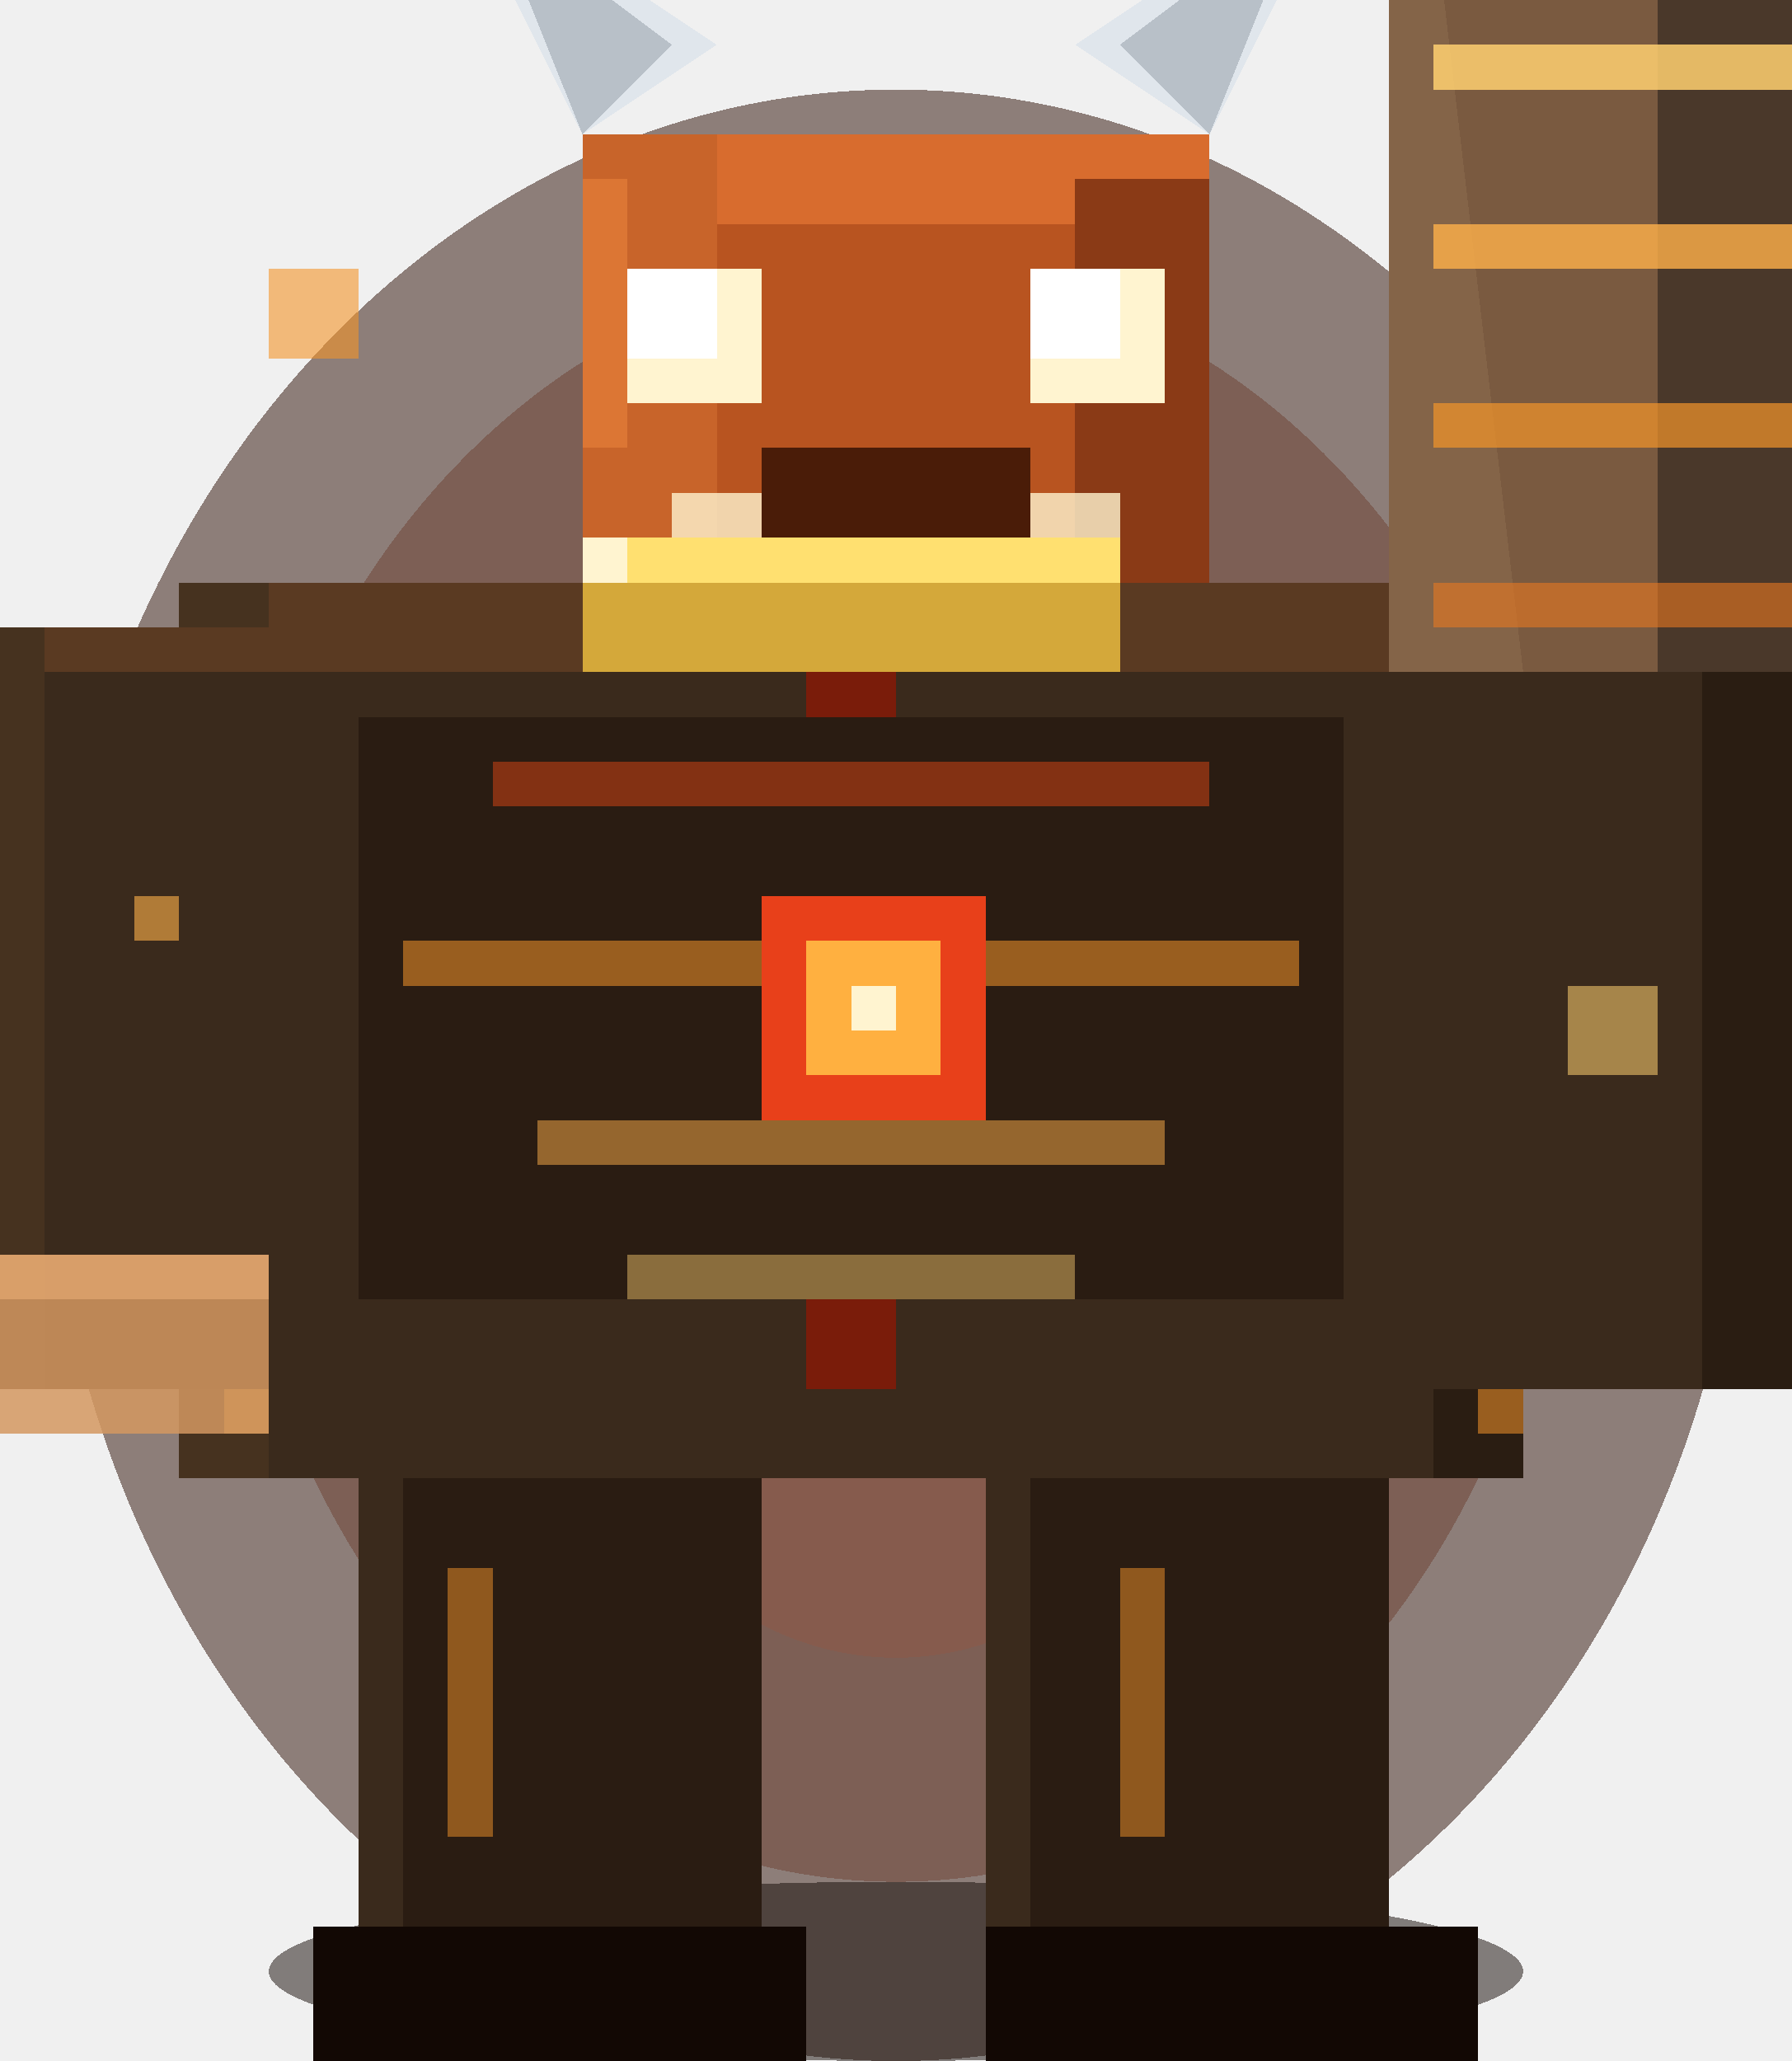
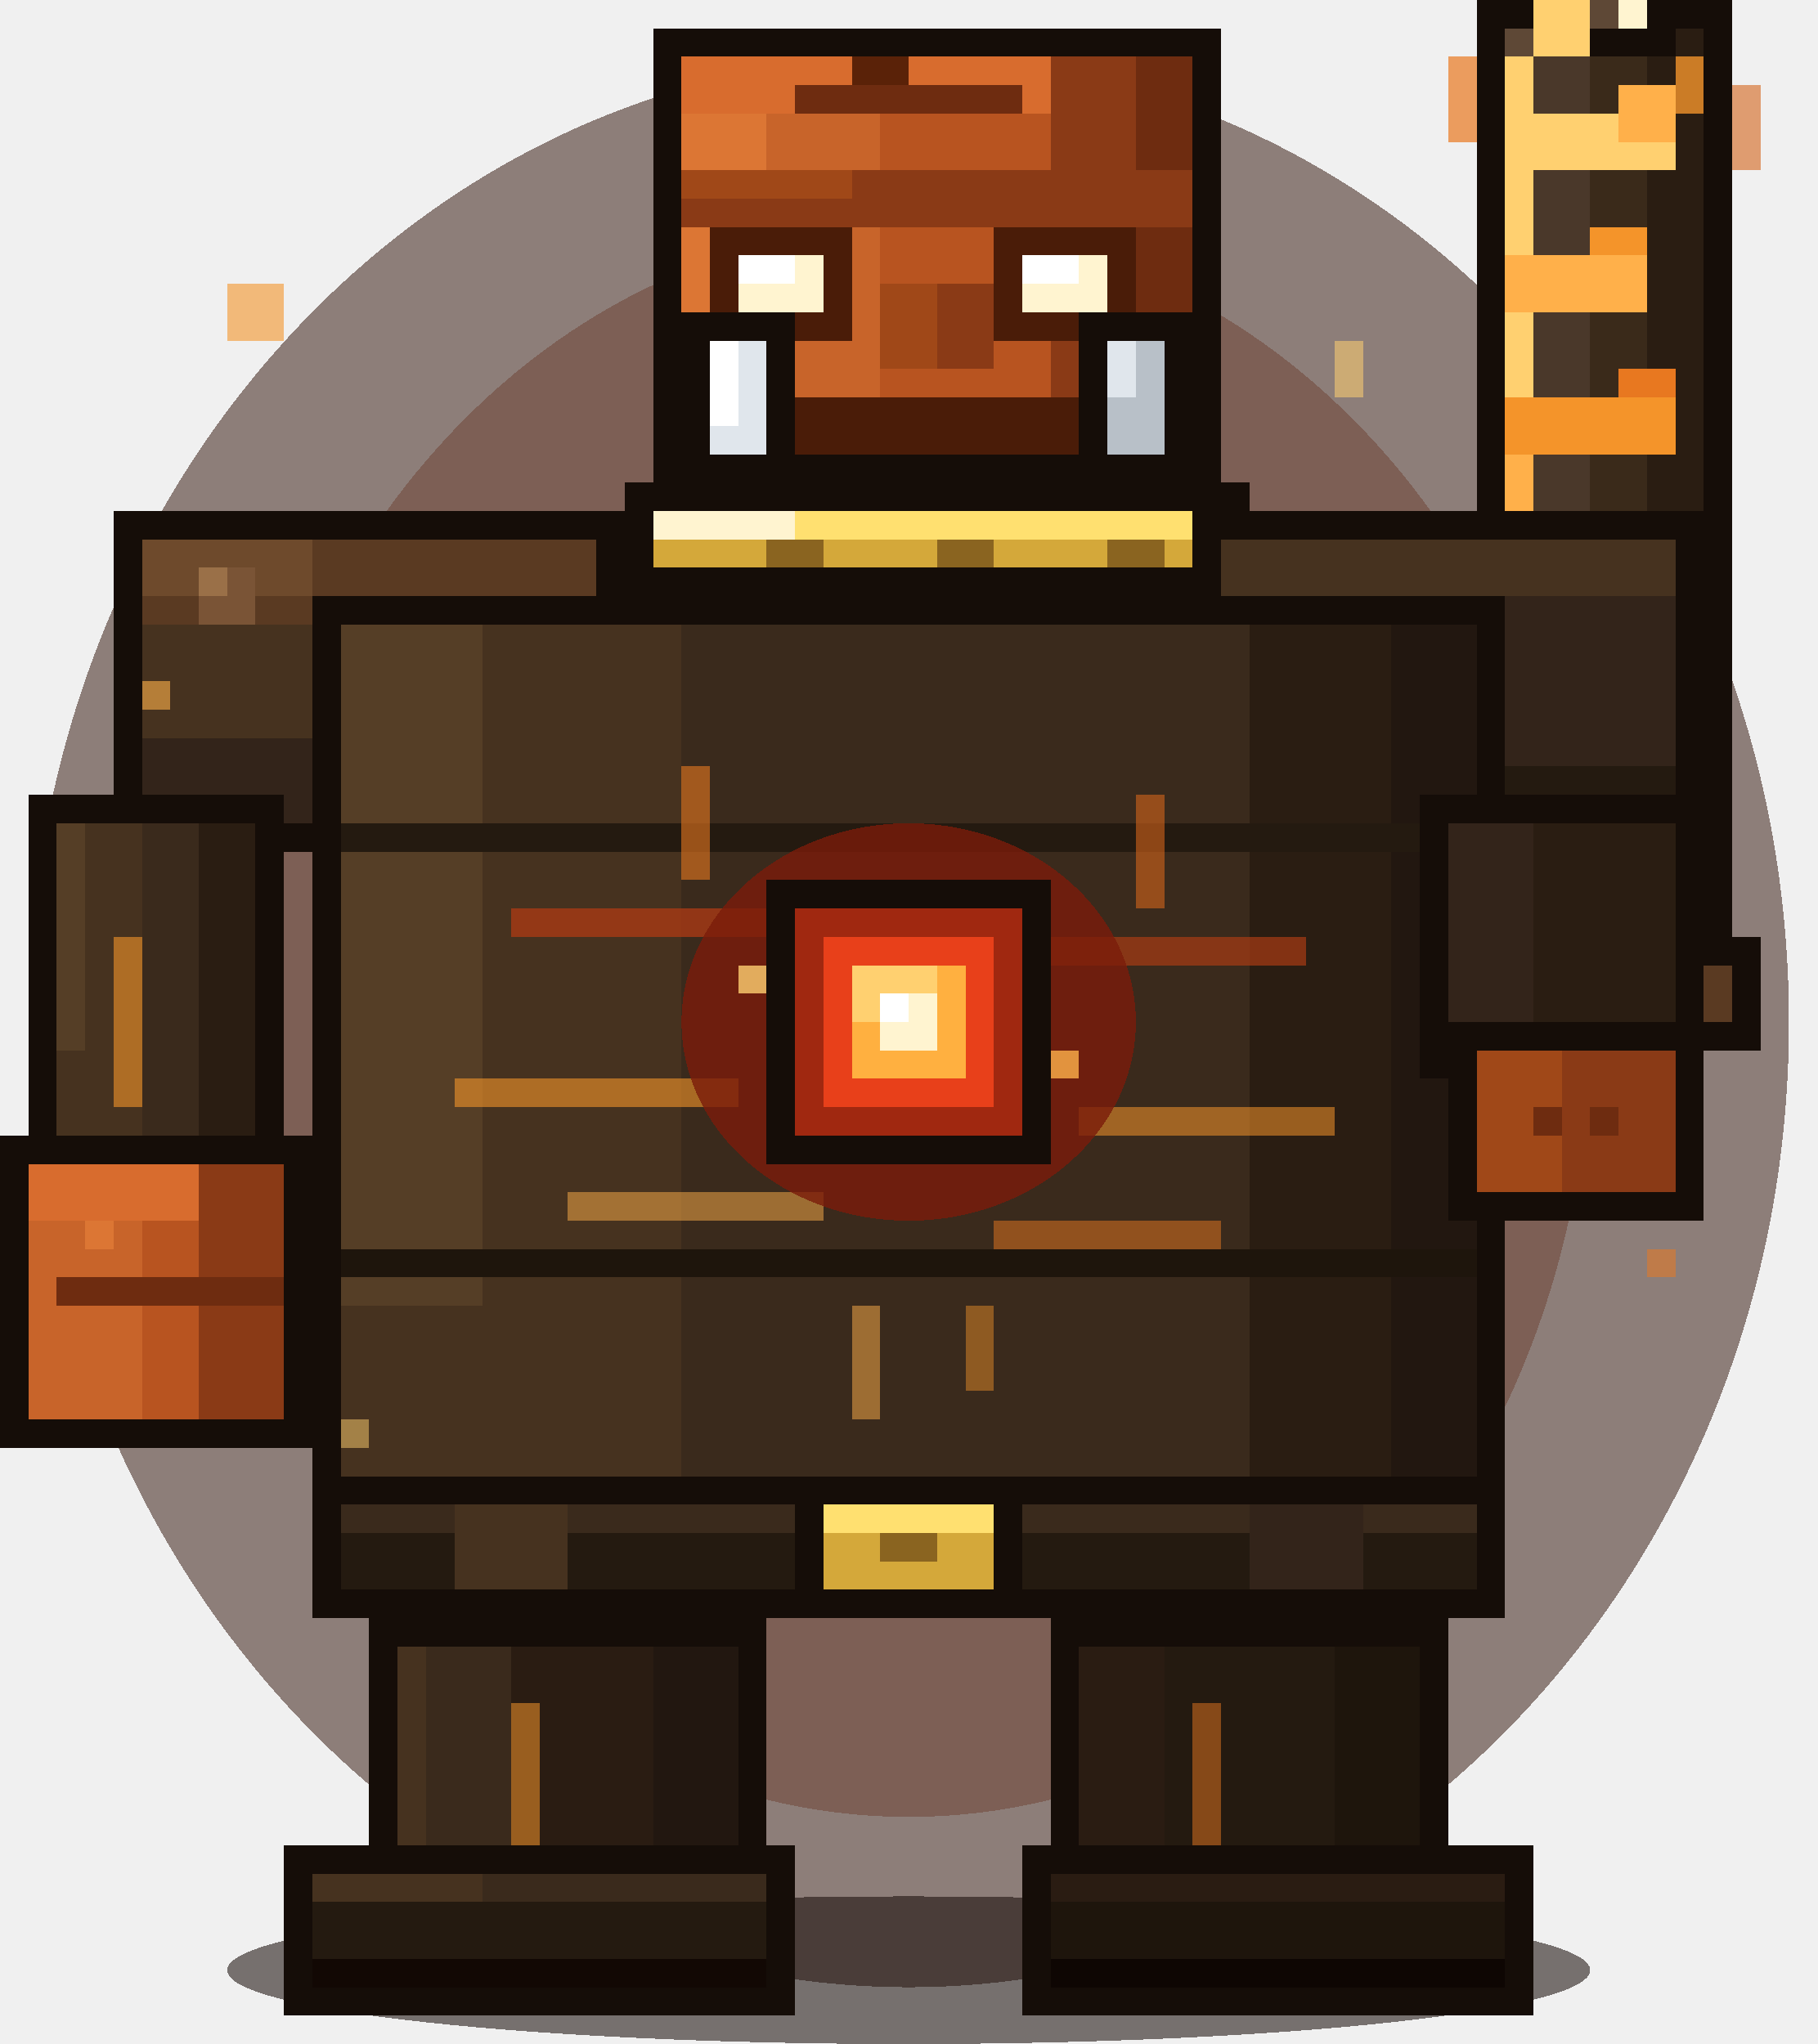
- <svg xmlns="http://www.w3.org/2000/svg" viewBox="0 0 40 46" shape-rendering="crispEdges" preserveAspectRatio="xMidYMax meet" aria-label="Hargan-Vor">
-   <ellipse cx="20" cy="24" rx="19" ry="22" fill="#2a0c02" opacity="0.5" />
-   <ellipse cx="20" cy="24" rx="15" ry="18" fill="#5a1c06" opacity="0.32" />
-   <ellipse cx="20" cy="24" rx="9" ry="13" fill="#c0401a" opacity="0.14" />
-   <ellipse cx="20" cy="44" rx="14" ry="2" fill="#120804" opacity="0.5" />
-   <rect x="13" y="3" width="14" height="10" fill="#b85420" />
-   <rect x="13" y="3" width="14" height="2" fill="#d86c2e" />
-   <rect x="13" y="3" width="3" height="10" fill="#c8642a" />
-   <rect x="13" y="4" width="1" height="6" fill="#dc7634" />
-   <rect x="24" y="4" width="3" height="9" fill="#8a3a16" />
-   <polygon points="13,3 10,-3 16,1" fill="#e0e6ec" />
-   <polygon points="27,3 30,-3 24,1" fill="#e0e6ec" />
-   <polygon points="13,3 11,-2 15,1" fill="#b8c0c8" />
-   <polygon points="27,3 29,-2 25,1" fill="#b8c0c8" />
-   <rect x="14" y="6" width="3" height="3" fill="#fff4d0" />
-   <rect x="23" y="6" width="3" height="3" fill="#fff4d0" />
-   <rect x="14" y="6" width="2" height="2" fill="#ffffff" />
-   <rect x="23" y="6" width="2" height="2" fill="#ffffff" />
-   <rect x="17" y="10" width="6" height="2" fill="#4a1c08" />
-   <rect x="15" y="11" width="2" height="2" fill="#fff4d0" opacity="0.8" />
-   <rect x="23" y="11" width="2" height="2" fill="#fff4d0" opacity="0.8" />
-   <rect x="4" y="13" width="30" height="20" fill="#3a2a1c" />
-   <rect x="4" y="13" width="30" height="2" fill="#5a3a22" />
-   <rect x="4" y="13" width="2" height="20" fill="#46321f" />
-   <rect x="32" y="13" width="2" height="20" fill="#2a1d12" />
-   <rect x="13" y="12" width="12" height="3" fill="#d4a83a" />
-   <rect x="13" y="12" width="12" height="1" fill="#ffe070" />
-   <rect x="13" y="12" width="1" height="1" fill="#fff4d0" />
-   <rect x="18" y="15" width="2" height="16" fill="#7a1c0a" />
-   <rect x="8" y="16" width="22" height="13" fill="#2a1c12" />
-   <rect x="5" y="15" width="1" height="17" fill="#ffb04a" opacity="0.6" />
-   <rect x="33" y="15" width="1" height="17" fill="#f4942a" opacity="0.55" />
-   <rect x="11" y="17" width="16" height="1" fill="#a83a14" opacity="0.7" />
-   <rect x="9" y="21" width="20" height="1" fill="#f4942a" opacity="0.55" />
-   <rect x="12" y="25" width="14" height="1" fill="#ffb04a" opacity="0.5" />
-   <rect x="14" y="28" width="10" height="1" fill="#ffd070" opacity="0.45" />
-   <rect x="17" y="20" width="5" height="5" fill="#e8401a" />
-   <rect x="18" y="21" width="3" height="3" fill="#ffb040" />
-   <rect x="19" y="22" width="1" height="1" fill="#fff4d0" />
-   <rect x="0" y="14" width="6" height="17" fill="#3a2a1c" />
-   <rect x="0" y="14" width="6" height="1" fill="#5a3a22" />
-   <rect x="0" y="14" width="1" height="17" fill="#46321f" />
-   <rect x="32" y="14" width="8" height="17" fill="#3a2a1c" />
-   <rect x="38" y="14" width="2" height="17" fill="#2a1d12" />
-   <rect x="0" y="28" width="6" height="4" fill="#d49860" opacity="0.85" />
-   <rect x="0" y="28" width="6" height="1" fill="#e4a870" opacity="0.7" />
-   <rect x="36" y="-4" width="3" height="18" fill="#3a2a1a" />
-   <polygon points="31,15 41,15 41,-2 37,-7 31,-2" fill="#7a5a40" />
-   <polygon points="37,15 41,15 41,-2 37,-7" fill="#4a382a" />
-   <polygon points="31,15 34,15 32,-2 31,-2" fill="#8a6a4c" opacity="0.6" />
-   <rect x="32" y="1" width="8" height="1" fill="#ffd070" opacity="0.85" />
-   <rect x="32" y="5" width="8" height="1" fill="#ffb04a" opacity="0.8" />
-   <rect x="32" y="9" width="8" height="1" fill="#f4942a" opacity="0.7" />
-   <rect x="32" y="13" width="8" height="1" fill="#e87820" opacity="0.6" />
-   <rect x="8" y="33" width="9" height="12" fill="#2a1c12" />
-   <rect x="22" y="33" width="9" height="12" fill="#2a1c12" />
-   <rect x="8" y="33" width="1" height="12" fill="#3a2a1c" />
-   <rect x="22" y="33" width="1" height="12" fill="#3a2a1c" />
-   <rect x="7" y="43" width="11" height="3" fill="#120804" />
-   <rect x="22" y="43" width="11" height="3" fill="#120804" />
-   <rect x="10" y="35" width="1" height="6" fill="#f4942a" opacity="0.5" />
-   <rect x="25" y="35" width="1" height="6" fill="#f4942a" opacity="0.5" />
-   <rect x="6" y="6" width="2" height="2" fill="#f4942a" opacity="0.6" />
-   <rect x="35" y="22" width="2" height="2" fill="#ffd070" opacity="0.55" />
-   <rect x="3" y="20" width="1" height="1" fill="#ffb04a" opacity="0.6" />
+ <svg xmlns="http://www.w3.org/2000/svg" viewBox="0 0 64 72" shape-rendering="crispEdges" preserveAspectRatio="xMidYMax meet" aria-label="Hargan-Vor">
+   <ellipse cx="32" cy="36" rx="31" ry="34" fill="#2a0c02" opacity="0.5" />
+   <ellipse cx="32" cy="36" rx="24" ry="28" fill="#5a1c06" opacity="0.32" />
+   <ellipse cx="32" cy="36" rx="14" ry="20" fill="#c0401a" opacity="0.14" />
+   <ellipse cx="32" cy="69.4" rx="24" ry="2.6" fill="#120804" opacity="0.55" />
+   <rect x="52" y="0" width="9" height="34" fill="#150d08" />
+   <rect x="53" y="1" width="7" height="32" fill="#3a2a1a" />
+   <rect x="53" y="1" width="3" height="32" fill="#4a382a" />
+   <rect x="53" y="1" width="1" height="28" fill="#5e4836" />
+   <rect x="58" y="1" width="2" height="32" fill="#2a1d12" />
+   <rect x="54" y="0" width="5" height="2" fill="#150d08" />
+   <rect x="55" y="0" width="3" height="1" fill="#5e4836" />
+   <rect x="53" y="2" width="1" height="31" fill="#ffb04a" />
+   <rect x="53" y="2" width="1" height="14" fill="#ffd070" />
+   <rect x="53" y="4" width="6" height="2" fill="#ffd070" />
+   <rect x="57" y="3" width="2" height="2" fill="#ffb04a" />
+   <rect x="59" y="2" width="1" height="2" fill="#f4942a" opacity="0.8" />
+   <rect x="53" y="9" width="5" height="2" fill="#ffb04a" />
+   <rect x="56" y="8" width="2" height="1" fill="#f4942a" />
+   <rect x="53" y="14" width="6" height="2" fill="#f4942a" />
+   <rect x="57" y="13" width="2" height="1" fill="#e87820" />
+   <rect x="53" y="19" width="4" height="2" fill="#e87820" />
+   <rect x="56" y="18" width="2" height="1" fill="#d4641a" />
+   <rect x="53" y="24" width="5" height="2" fill="#d4641a" />
+   <rect x="53" y="29" width="4" height="1" fill="#a83a14" />
+   <rect x="54" y="0" width="2" height="2" fill="#ffd070" />
+   <rect x="57" y="0" width="1" height="1" fill="#fff4d0" />
+   <rect x="51" y="2" width="1" height="3" fill="#e87820" opacity="0.7" />
+   <rect x="61" y="3" width="1" height="3" fill="#d4641a" opacity="0.6" />
+   <rect x="51" y="33" width="11" height="4" fill="#150d08" />
+   <rect x="52" y="34" width="9" height="2" fill="#5a3a22" />
+   <rect x="52" y="34" width="3" height="1" fill="#7a5436" />
+   <rect x="23" y="1" width="20" height="16" fill="#150d08" />
+   <rect x="24" y="2" width="18" height="14" fill="#b85420" />
+   <rect x="24" y="2" width="7" height="14" fill="#c8642a" />
+   <rect x="24" y="2" width="3" height="10" fill="#dc7634" />
+   <rect x="24" y="2" width="18" height="2" fill="#d86c2e" />
+   <rect x="37" y="2" width="5" height="14" fill="#8a3a16" />
+   <rect x="40" y="2" width="2" height="14" fill="#6e2c10" />
+   <rect x="28" y="3" width="8" height="1" fill="#6e2c10" />
+   <rect x="30" y="2" width="2" height="1" fill="#5a2208" />
+   <rect x="24" y="6" width="18" height="2" fill="#8a3a16" />
+   <rect x="24" y="6" width="6" height="1" fill="#a04818" />
+   <rect x="25" y="8" width="5" height="4" fill="#4a1c08" />
+   <rect x="35" y="8" width="5" height="4" fill="#4a1c08" />
+   <rect x="26" y="9" width="3" height="2" fill="#fff4d0" />
+   <rect x="36" y="9" width="3" height="2" fill="#fff4d0" />
+   <rect x="26" y="9" width="2" height="1" fill="#ffffff" />
+   <rect x="36" y="9" width="2" height="1" fill="#ffffff" />
+   <rect x="31" y="10" width="4" height="3" fill="#8a3a16" />
+   <rect x="31" y="10" width="2" height="3" fill="#a04818" />
+   <rect x="28" y="14" width="10" height="2" fill="#4a1c08" />
+   <rect x="24" y="11" width="4" height="6" fill="#150d08" />
+   <rect x="25" y="12" width="2" height="4" fill="#e0e6ec" />
+   <rect x="25" y="12" width="1" height="3" fill="#ffffff" />
+   <rect x="38" y="11" width="4" height="6" fill="#150d08" />
+   <rect x="39" y="12" width="2" height="4" fill="#b8c0c8" />
+   <rect x="39" y="12" width="1" height="2" fill="#e0e6ec" />
+   <rect x="22" y="17" width="22" height="4" fill="#150d08" />
+   <rect x="23" y="18" width="20" height="2" fill="#d4a83a" />
+   <rect x="23" y="18" width="20" height="1" fill="#ffe070" />
+   <rect x="23" y="18" width="5" height="1" fill="#fff4d0" />
+   <rect x="27" y="19" width="2" height="1" fill="#8a6420" />
+   <rect x="33" y="19" width="2" height="1" fill="#8a6420" />
+   <rect x="39" y="19" width="2" height="1" fill="#8a6420" />
+   <rect x="4" y="18" width="18" height="12" fill="#150d08" />
+   <rect x="5" y="19" width="16" height="10" fill="#46321f" />
+   <rect x="5" y="19" width="16" height="3" fill="#5a3a22" />
+   <rect x="5" y="19" width="6" height="2" fill="#6e4a2c" />
+   <rect x="5" y="26" width="16" height="3" fill="#33241a" />
+   <rect x="7" y="20" width="2" height="2" fill="#7a5436" />
+   <rect x="7" y="20" width="1" height="1" fill="#9a7048" />
+   <rect x="14" y="21" width="2" height="2" fill="#5e4226" />
+   <rect x="42" y="18" width="18" height="12" fill="#150d08" />
+   <rect x="43" y="19" width="16" height="10" fill="#33241a" />
+   <rect x="43" y="19" width="16" height="2" fill="#46321f" />
+   <rect x="43" y="27" width="16" height="2" fill="#241a10" />
+   <rect x="47" y="21" width="2" height="2" fill="#5e4226" />
+   <rect x="11" y="21" width="42" height="32" fill="#150d08" />
+   <rect x="12" y="22" width="40" height="30" fill="#3a2a1c" />
+   <rect x="12" y="22" width="12" height="30" fill="#46321f" />
+   <rect x="12" y="22" width="5" height="24" fill="#553e26" />
+   <rect x="44" y="22" width="8" height="30" fill="#2a1d12" />
+   <rect x="49" y="22" width="3" height="30" fill="#221710" />
+   <rect x="12" y="29" width="40" height="1" fill="#241a10" />
+   <rect x="12" y="44" width="40" height="1" fill="#1e150c" />
+   <rect x="18" y="32" width="12" height="1" fill="#a83a14" opacity="0.8" />
+   <rect x="36" y="33" width="10" height="1" fill="#a83a14" opacity="0.7" />
+   <rect x="16" y="38" width="10" height="1" fill="#f4942a" opacity="0.6" />
+   <rect x="38" y="39" width="9" height="1" fill="#f4942a" opacity="0.55" />
+   <rect x="20" y="42" width="9" height="1" fill="#ffb04a" opacity="0.5" />
+   <rect x="35" y="43" width="8" height="1" fill="#e87820" opacity="0.5" />
+   <rect x="24" y="27" width="1" height="4" fill="#e87820" opacity="0.6" />
+   <rect x="40" y="28" width="1" height="4" fill="#d4641a" opacity="0.6" />
+   <rect x="30" y="46" width="1" height="4" fill="#ffb04a" opacity="0.5" />
+   <rect x="34" y="46" width="1" height="3" fill="#f4942a" opacity="0.45" />
+   <ellipse cx="32" cy="36" rx="8" ry="7" fill="#7a1c0a" opacity="0.8" />
+   <rect x="27" y="31" width="10" height="10" fill="#150d08" />
+   <rect x="28" y="32" width="8" height="8" fill="#a02810" />
+   <rect x="29" y="33" width="6" height="6" fill="#e8401a" />
+   <rect x="30" y="34" width="4" height="4" fill="#ffb040" />
+   <rect x="30" y="34" width="3" height="2" fill="#ffd070" />
+   <rect x="31" y="35" width="2" height="2" fill="#fff4d0" />
+   <rect x="31" y="35" width="1" height="1" fill="#ffffff" />
+   <rect x="26" y="34" width="1" height="1" fill="#ffd070" opacity="0.8" />
+   <rect x="37" y="37" width="1" height="1" fill="#ffb04a" opacity="0.8" />
+   <rect x="1" y="28" width="9" height="14" fill="#150d08" />
+   <rect x="2" y="29" width="7" height="12" fill="#3a2a1c" />
+   <rect x="2" y="29" width="3" height="12" fill="#46321f" />
+   <rect x="2" y="29" width="1" height="8" fill="#553e26" />
+   <rect x="7" y="29" width="2" height="12" fill="#2a1d12" />
+   <rect x="4" y="33" width="1" height="6" fill="#f4942a" opacity="0.6" />
+   <rect x="0" y="40" width="11" height="11" fill="#150d08" />
+   <rect x="1" y="41" width="9" height="9" fill="#b85420" />
+   <rect x="1" y="41" width="4" height="9" fill="#c8642a" />
+   <rect x="1" y="41" width="9" height="2" fill="#d86c2e" />
+   <rect x="7" y="41" width="3" height="9" fill="#8a3a16" />
+   <rect x="2" y="45" width="8" height="1" fill="#6e2c10" />
+   <rect x="3" y="43" width="1" height="1" fill="#dc7634" />
+   <rect x="50" y="28" width="10" height="10" fill="#150d08" />
+   <rect x="51" y="29" width="8" height="8" fill="#2a1d12" />
+   <rect x="51" y="29" width="3" height="8" fill="#33241a" />
+   <rect x="51" y="36" width="9" height="7" fill="#150d08" />
+   <rect x="52" y="37" width="7" height="5" fill="#8a3a16" />
+   <rect x="52" y="37" width="3" height="5" fill="#a04818" />
+   <rect x="54" y="39" width="1" height="1" fill="#6e2c10" />
+   <rect x="56" y="39" width="1" height="1" fill="#6e2c10" />
+   <rect x="11" y="52" width="42" height="5" fill="#150d08" />
+   <rect x="12" y="53" width="40" height="3" fill="#241a10" />
+   <rect x="12" y="53" width="40" height="1" fill="#3a2a1c" />
+   <rect x="16" y="53" width="4" height="3" fill="#46321f" />
+   <rect x="28" y="52" width="8" height="5" fill="#150d08" />
+   <rect x="29" y="53" width="6" height="3" fill="#d4a83a" />
+   <rect x="29" y="53" width="6" height="1" fill="#ffe070" />
+   <rect x="31" y="54" width="2" height="1" fill="#8a6420" />
+   <rect x="44" y="53" width="4" height="3" fill="#33241a" />
+   <rect x="13" y="57" width="14" height="10" fill="#150d08" />
+   <rect x="14" y="58" width="12" height="9" fill="#2a1c12" />
+   <rect x="14" y="58" width="4" height="9" fill="#3a2a1c" />
+   <rect x="14" y="58" width="1" height="7" fill="#46321f" />
+   <rect x="23" y="58" width="3" height="9" fill="#221710" />
+   <rect x="18" y="60" width="1" height="5" fill="#f4942a" opacity="0.55" />
+   <rect x="37" y="57" width="14" height="10" fill="#150d08" />
+   <rect x="38" y="58" width="12" height="9" fill="#241a10" />
+   <rect x="38" y="58" width="3" height="9" fill="#2a1c12" />
+   <rect x="47" y="58" width="3" height="9" fill="#1e150c" />
+   <rect x="42" y="60" width="1" height="5" fill="#e87820" opacity="0.5" />
+   <rect x="10" y="65" width="18" height="6" fill="#150d08" />
+   <rect x="11" y="66" width="16" height="4" fill="#241a10" />
+   <rect x="11" y="66" width="16" height="1" fill="#3a2a1c" />
+   <rect x="11" y="66" width="6" height="1" fill="#46321f" />
+   <rect x="11" y="69" width="16" height="1" fill="#120804" />
+   <rect x="36" y="65" width="18" height="6" fill="#150d08" />
+   <rect x="37" y="66" width="16" height="4" fill="#1e150c" />
+   <rect x="37" y="66" width="16" height="1" fill="#2a1c12" />
+   <rect x="37" y="69" width="16" height="1" fill="#0e0603" />
+   <rect x="8" y="10" width="2" height="2" fill="#f4942a" opacity="0.6" />
+   <rect x="47" y="12" width="1" height="2" fill="#ffd070" opacity="0.55" />
+   <rect x="5" y="24" width="1" height="1" fill="#ffb04a" opacity="0.6" />
+   <rect x="58" y="44" width="1" height="1" fill="#e87820" opacity="0.55" />
+   <rect x="12" y="50" width="1" height="1" fill="#ffd070" opacity="0.5" />
</svg>
